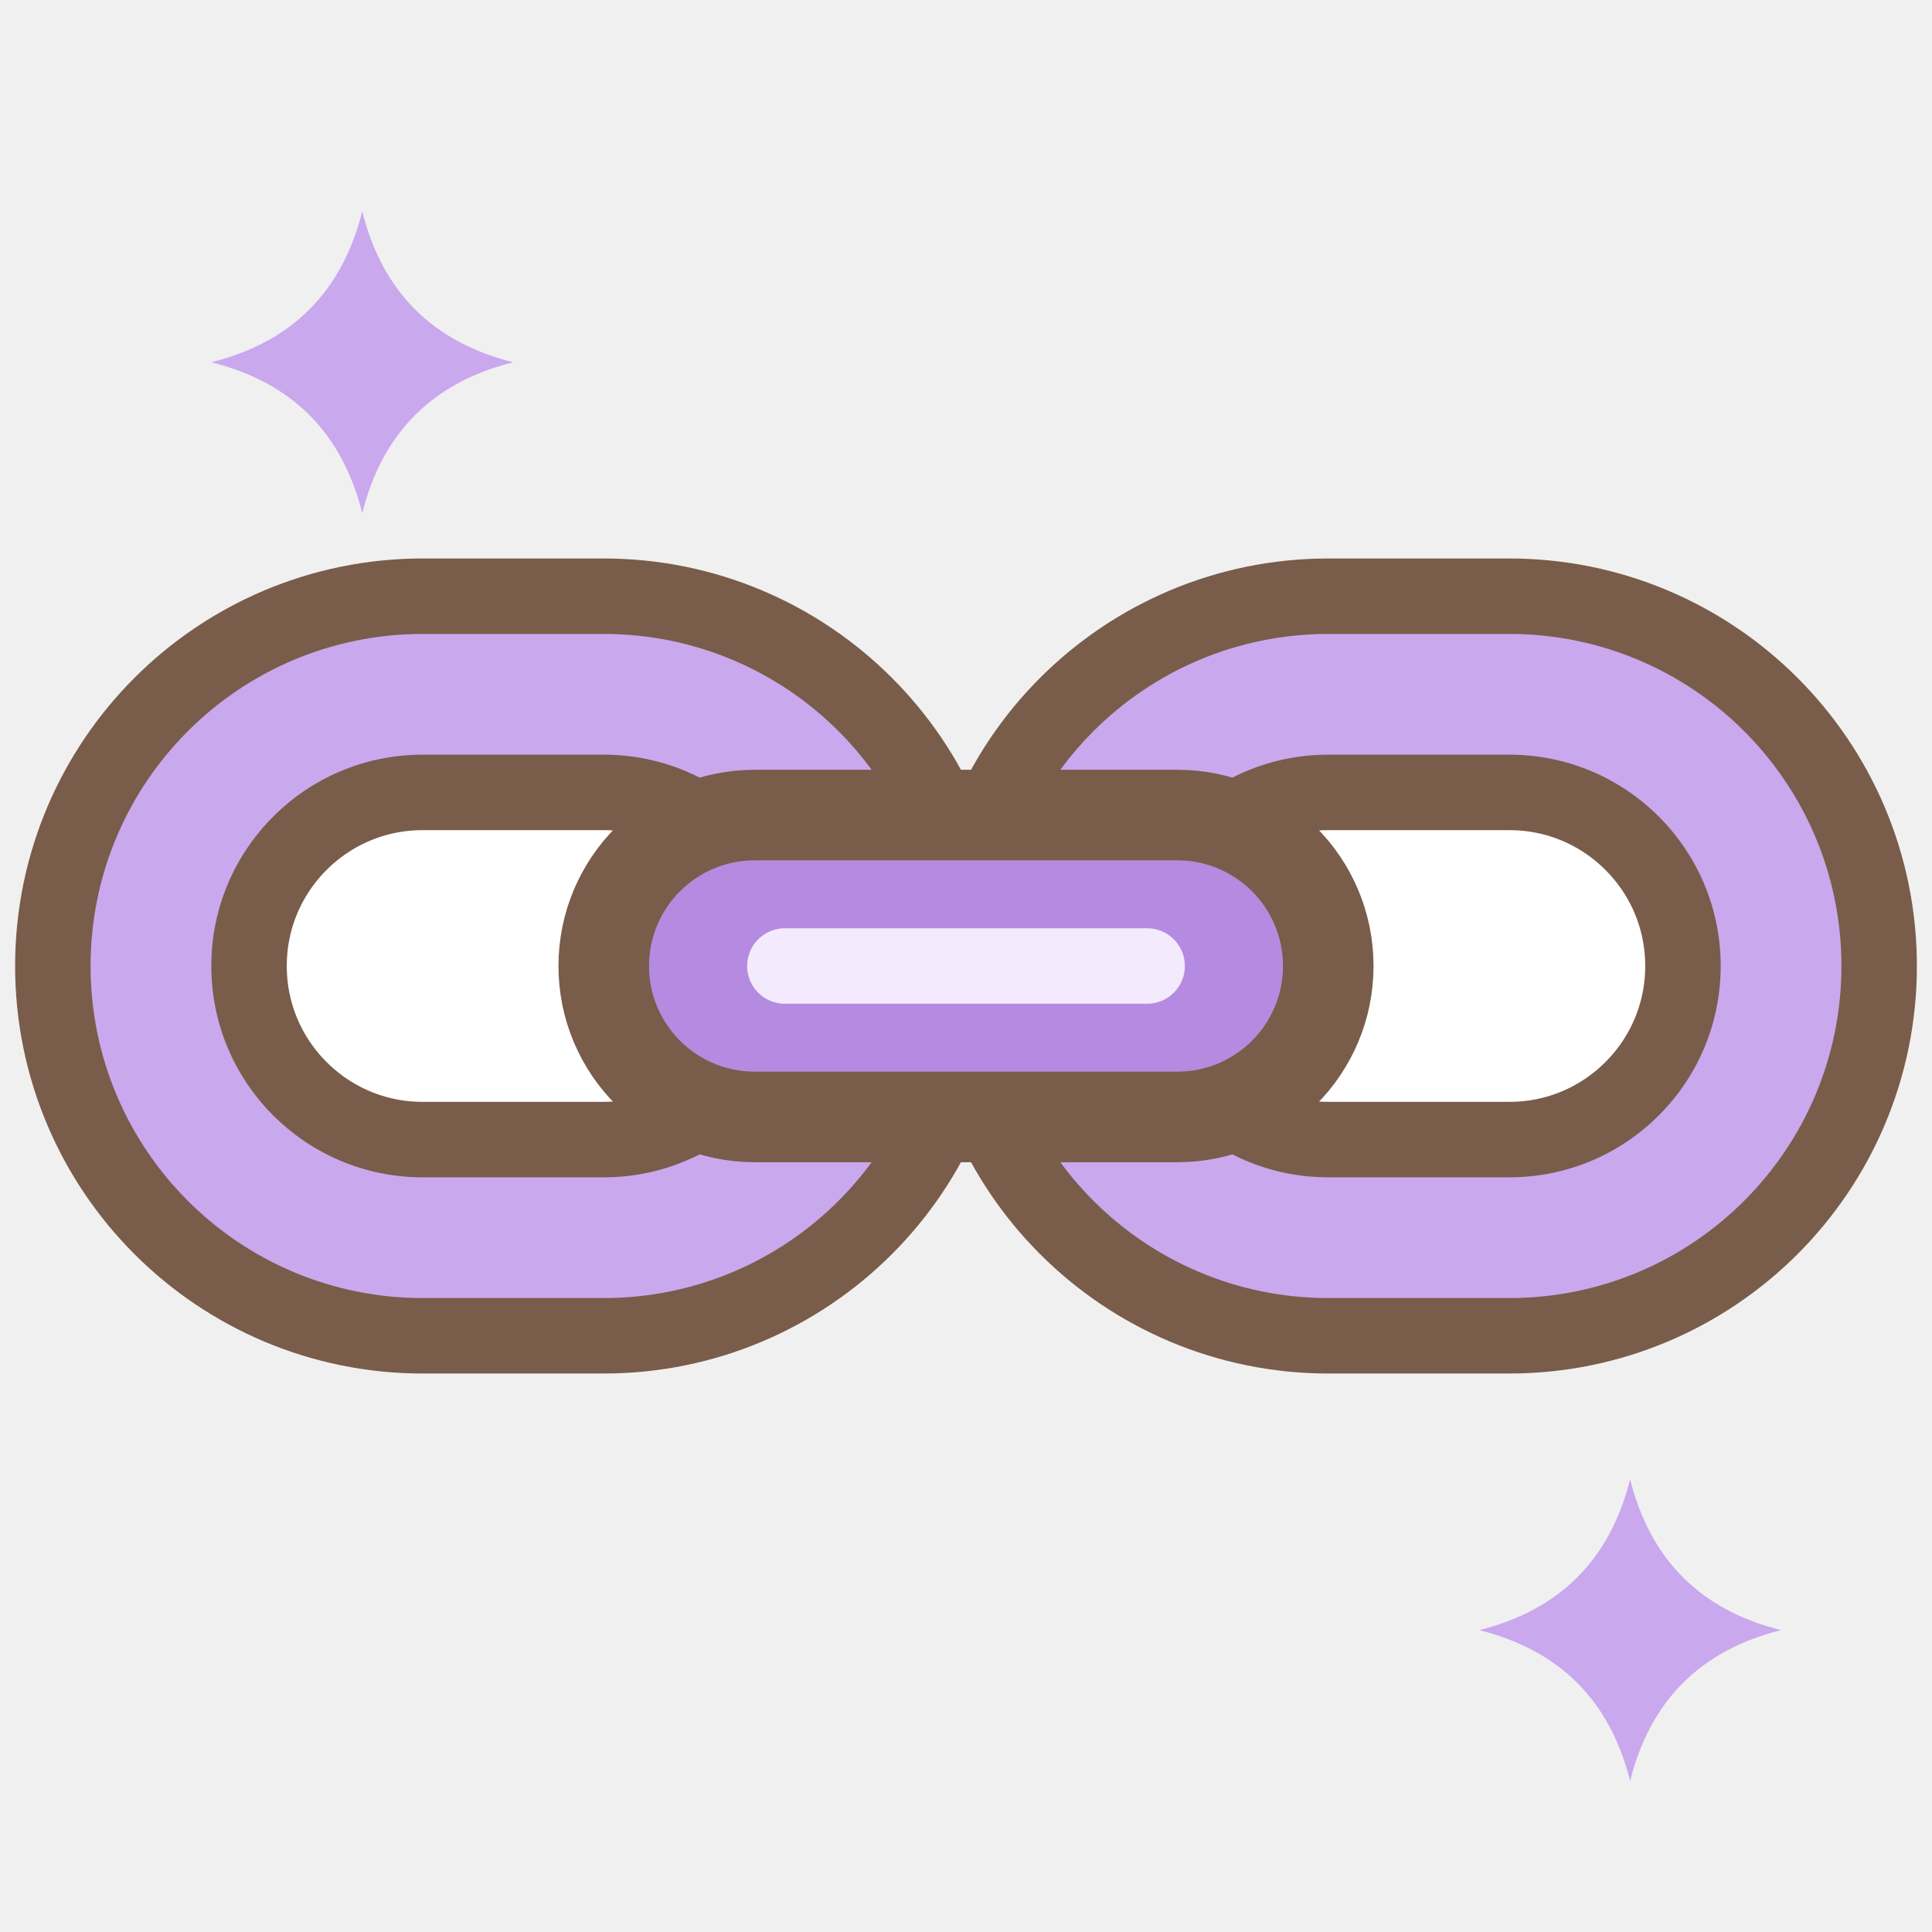
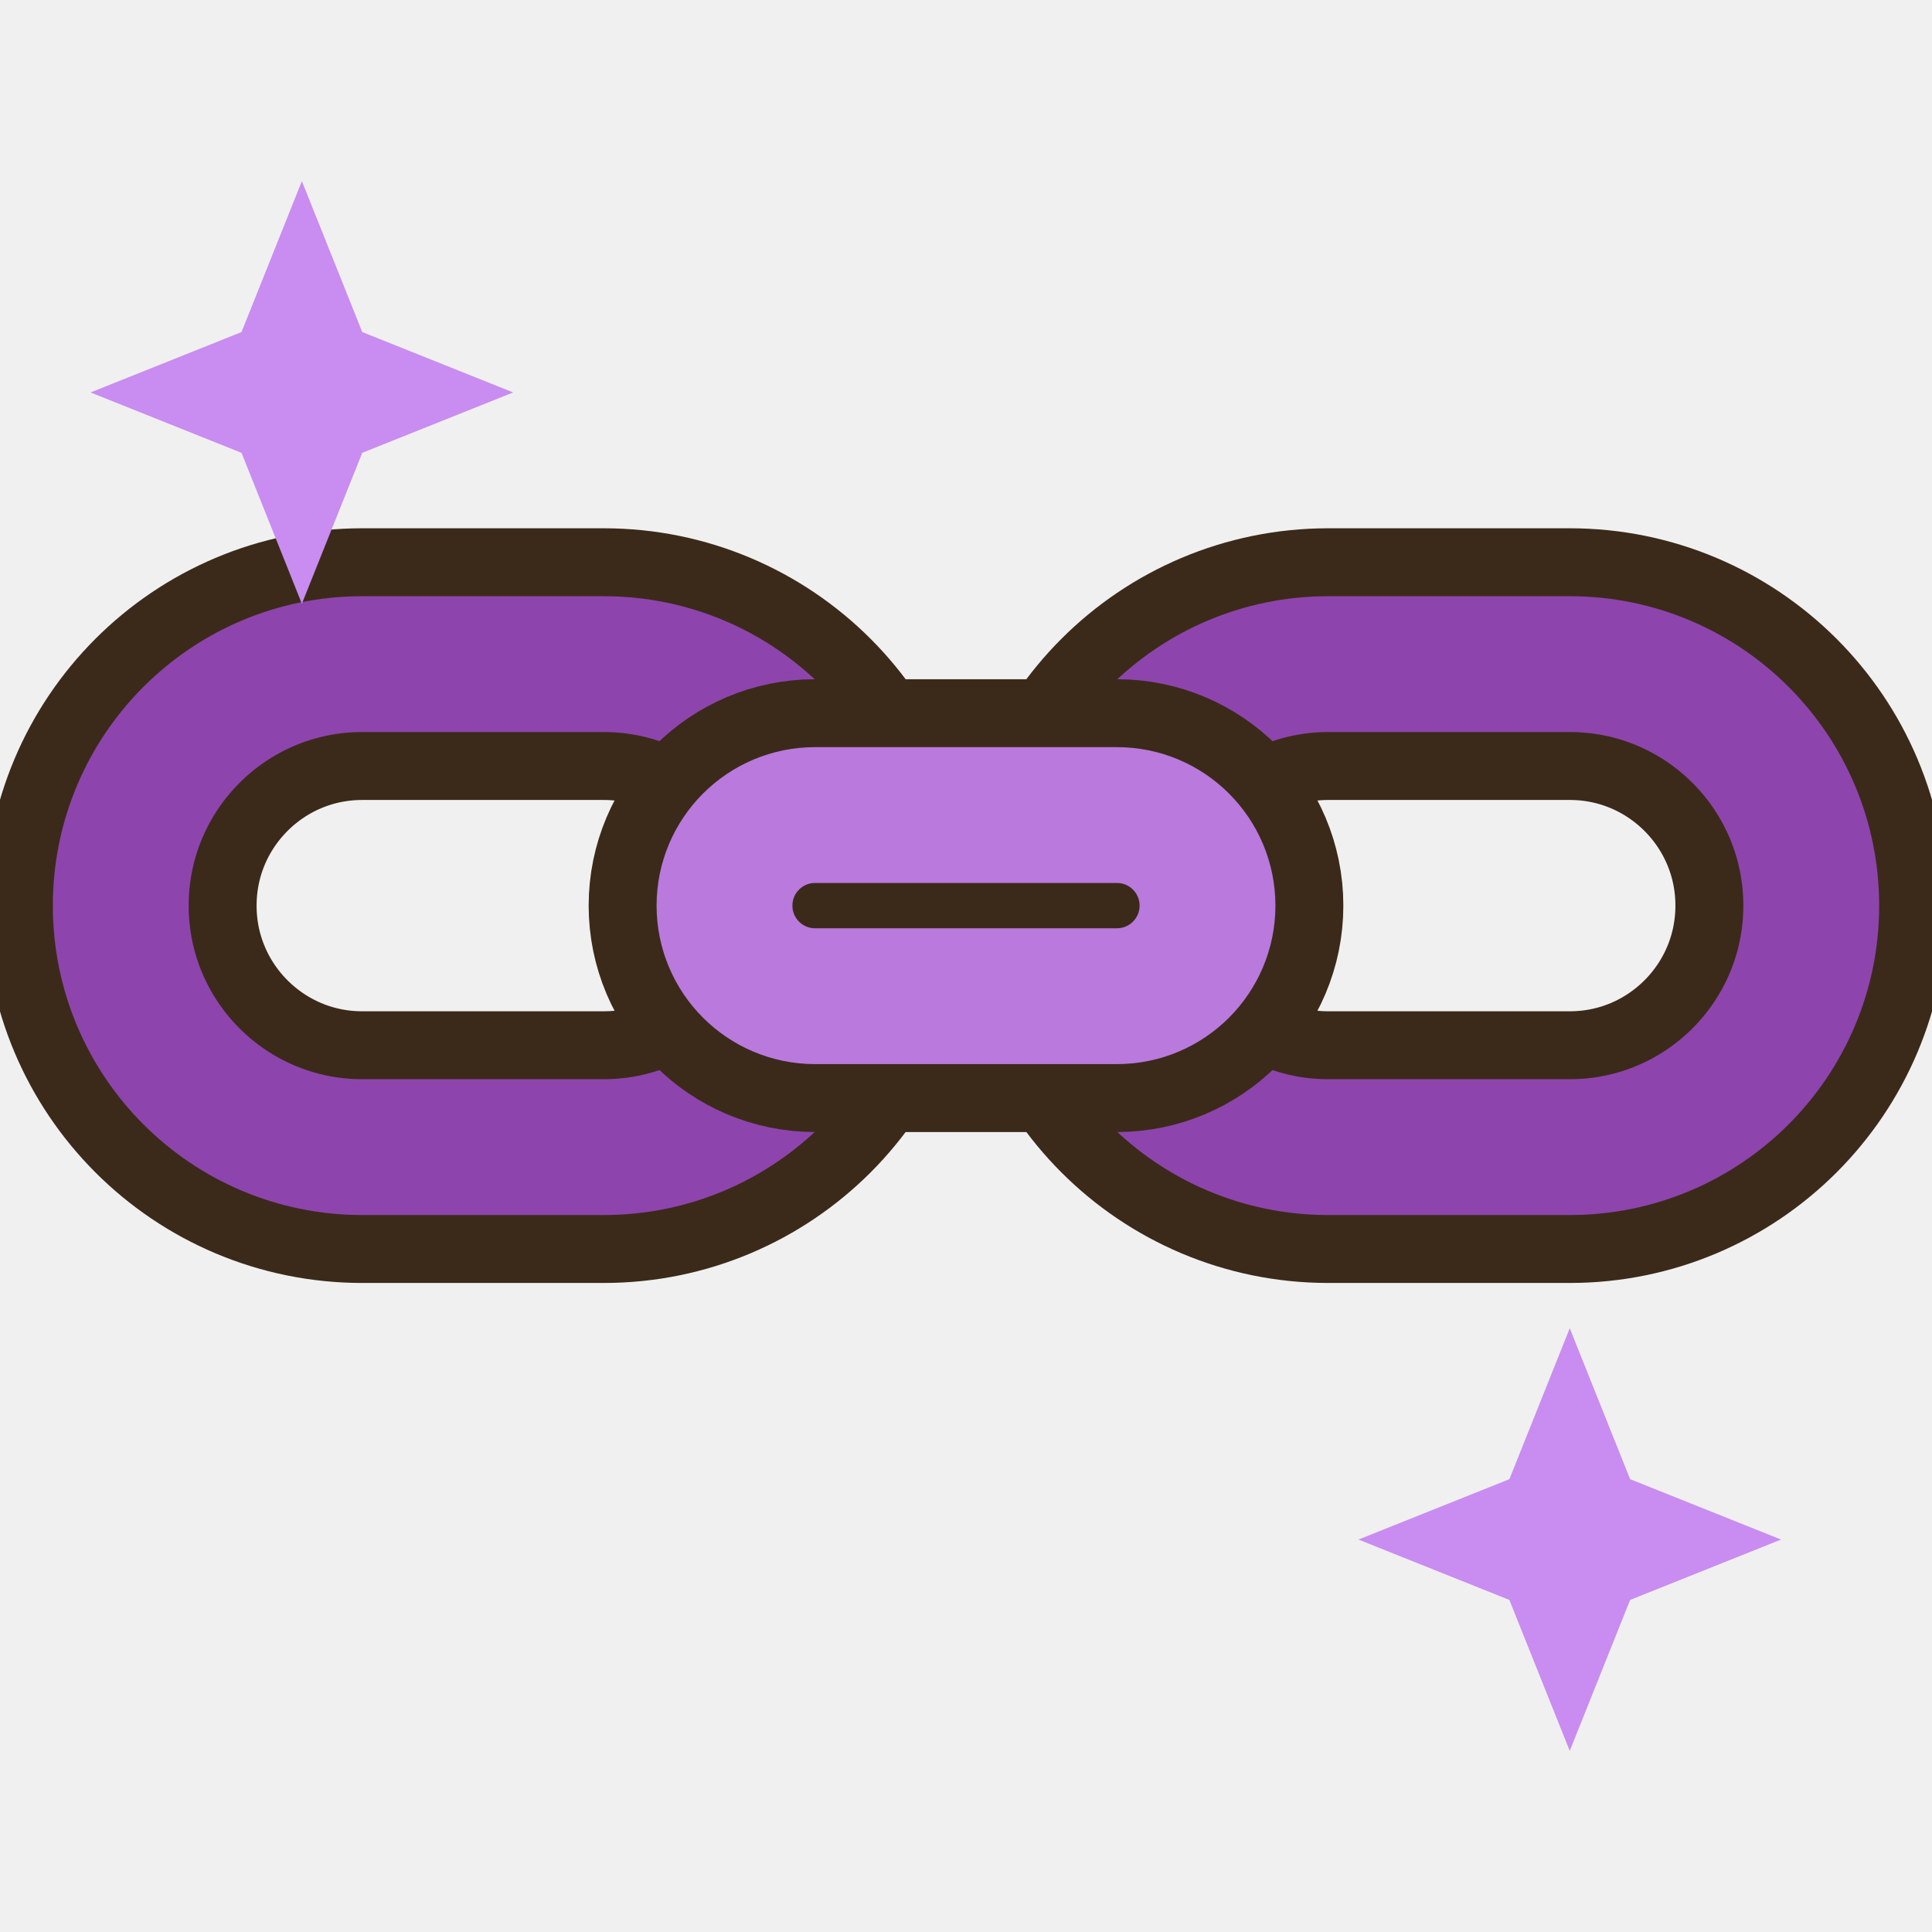
<svg xmlns="http://www.w3.org/2000/svg" width="64" height="64" viewBox="0 0 64 64">
-   <g fill="#FFFFFF" stroke="#FFFFFF" stroke-width="7" stroke-linejoin="round" stroke-linecap="round">
-     <rect x="4" y="22" width="26" height="20" rx="10" />
-     <rect x="34" y="22" width="26" height="20" rx="10" />
+   <g fill="none" stroke-linecap="round">
+     <rect x="4" y="22" width="24" height="16" rx="8" stroke="#3B2A1A" stroke-width="9" />
+     <rect x="4" y="22" width="24" height="16" rx="8" stroke="#8E44AD" stroke-width="4.5" />
+     <rect x="36" y="22" width="24" height="16" rx="8" stroke="#3B2A1A" stroke-width="9" />
+     <rect x="36" y="22" width="24" height="16" rx="8" stroke="#8E44AD" stroke-width="4.5" />
+     <rect x="24" y="27" width="16" height="6" rx="3" stroke="#3B2A1A" stroke-width="9" />
+     <rect x="24" y="27" width="16" height="6" rx="3" stroke="#B979DD" stroke-width="4.5" />
  </g>
-   <rect x="5" y="23" width="24" height="18" rx="9" fill="none" stroke="#7A5C4A" stroke-width="9" stroke-linejoin="round" stroke-linecap="round" />
-   <rect x="5" y="23" width="24" height="18" rx="9" fill="none" stroke="#C9A8EE" stroke-width="4" />
-   <rect x="35" y="23" width="24" height="18" rx="9" fill="none" stroke="#7A5C4A" stroke-width="9" stroke-linejoin="round" stroke-linecap="round" />
-   <rect x="35" y="23" width="24" height="18" rx="9" fill="none" stroke="#C9A8EE" stroke-width="4" />
-   <rect x="20" y="27" width="24" height="10" rx="5" fill="#B48BE0" stroke="#7A5C4A" stroke-width="3" stroke-linejoin="round" stroke-linecap="round" />
-   <path d="M26 32 H38" stroke="#F3EAFD" stroke-width="2.5" stroke-linecap="round" />
-   <path d="M12 7Q13 11 17 12Q13 13 12 17Q11 13 7 12Q11 11 12 7Z" fill="#C9A8EE" />
-   <path d="M54 49Q55 53 59 54Q55 55 54 59Q53 55 49 54Q53 53 54 49Z" fill="#C9A8EE" />
+   <path d="M10 6 l2 5 l5 2 l-5 2 l-2 5 l-2 -5 l-5 -2 l5 -2 Z M52 44 l2 5 l5 2 l-5 2 l-2 5 l-2 -5 l-5 -2 l5 -2 Z" fill="#C98CF0" />
</svg>
